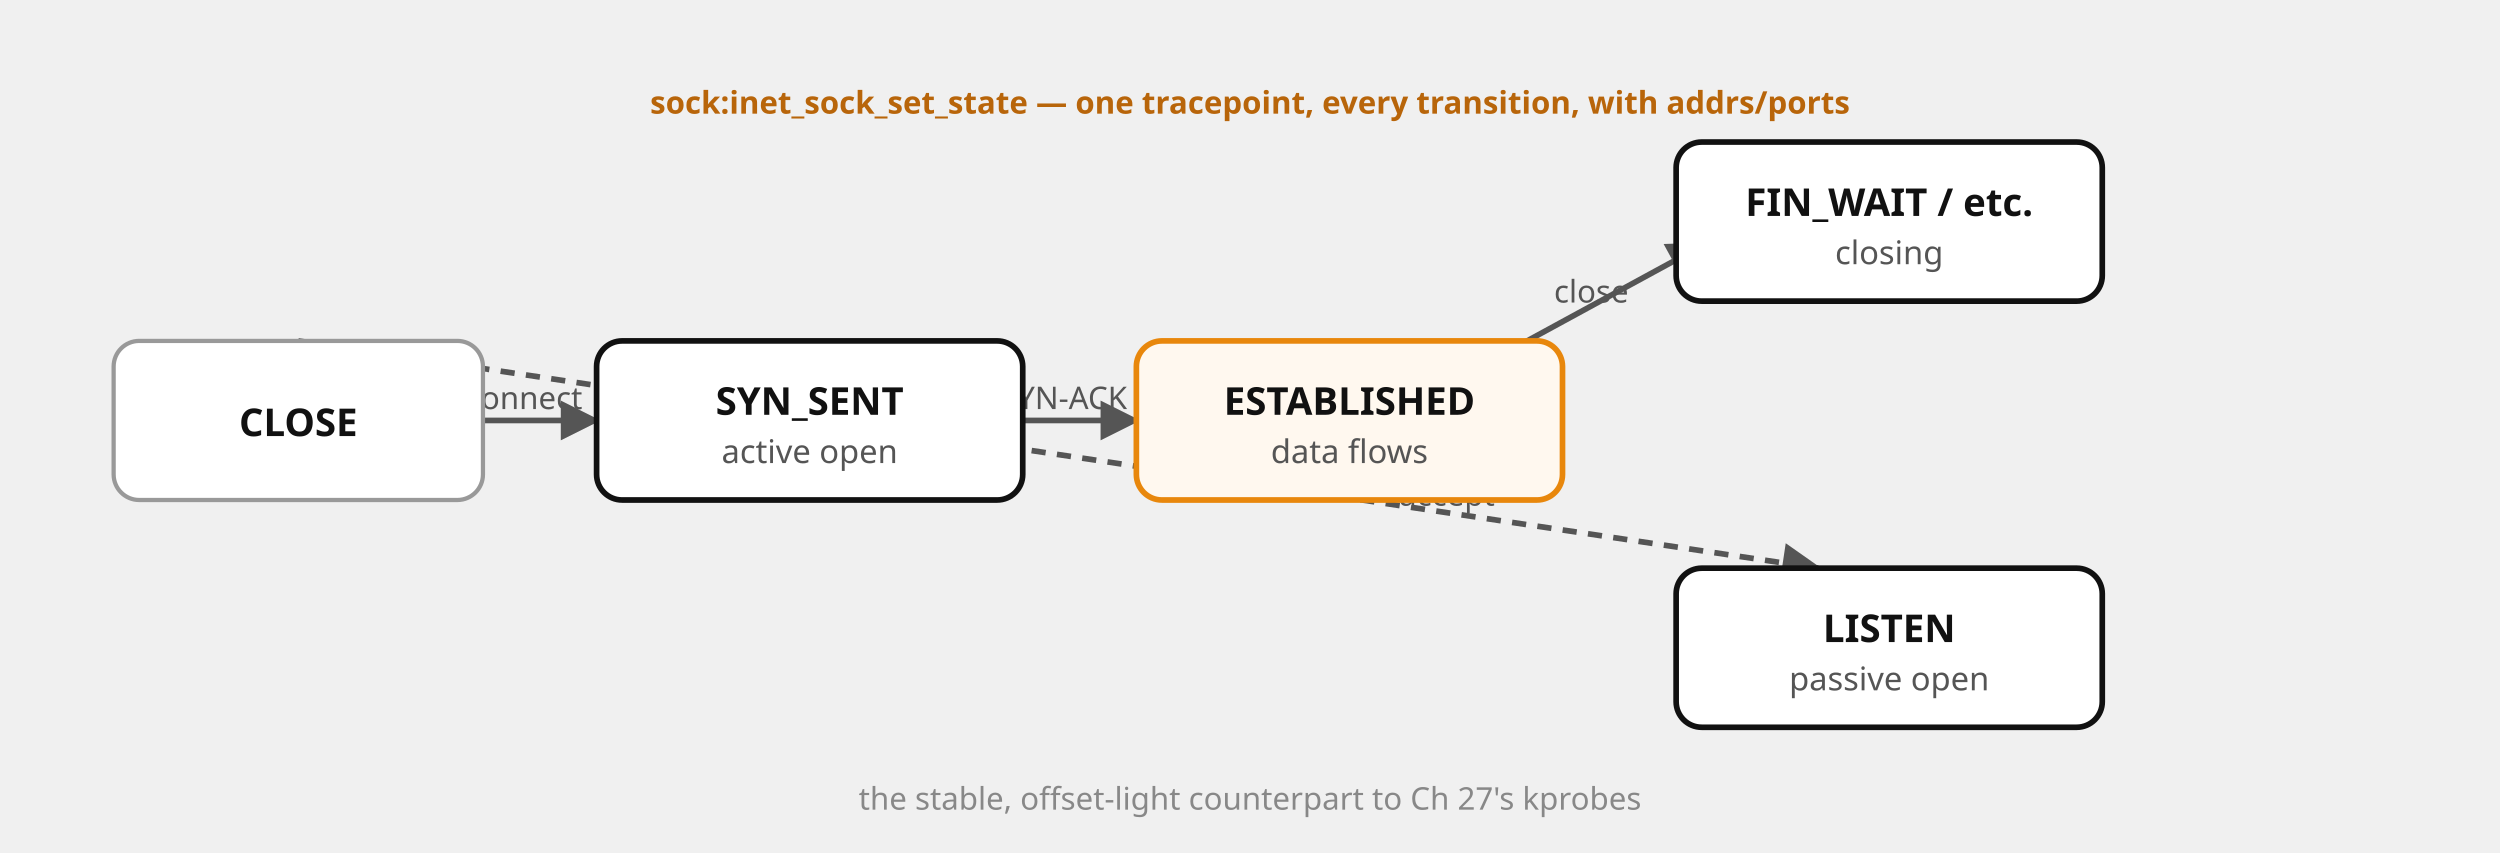
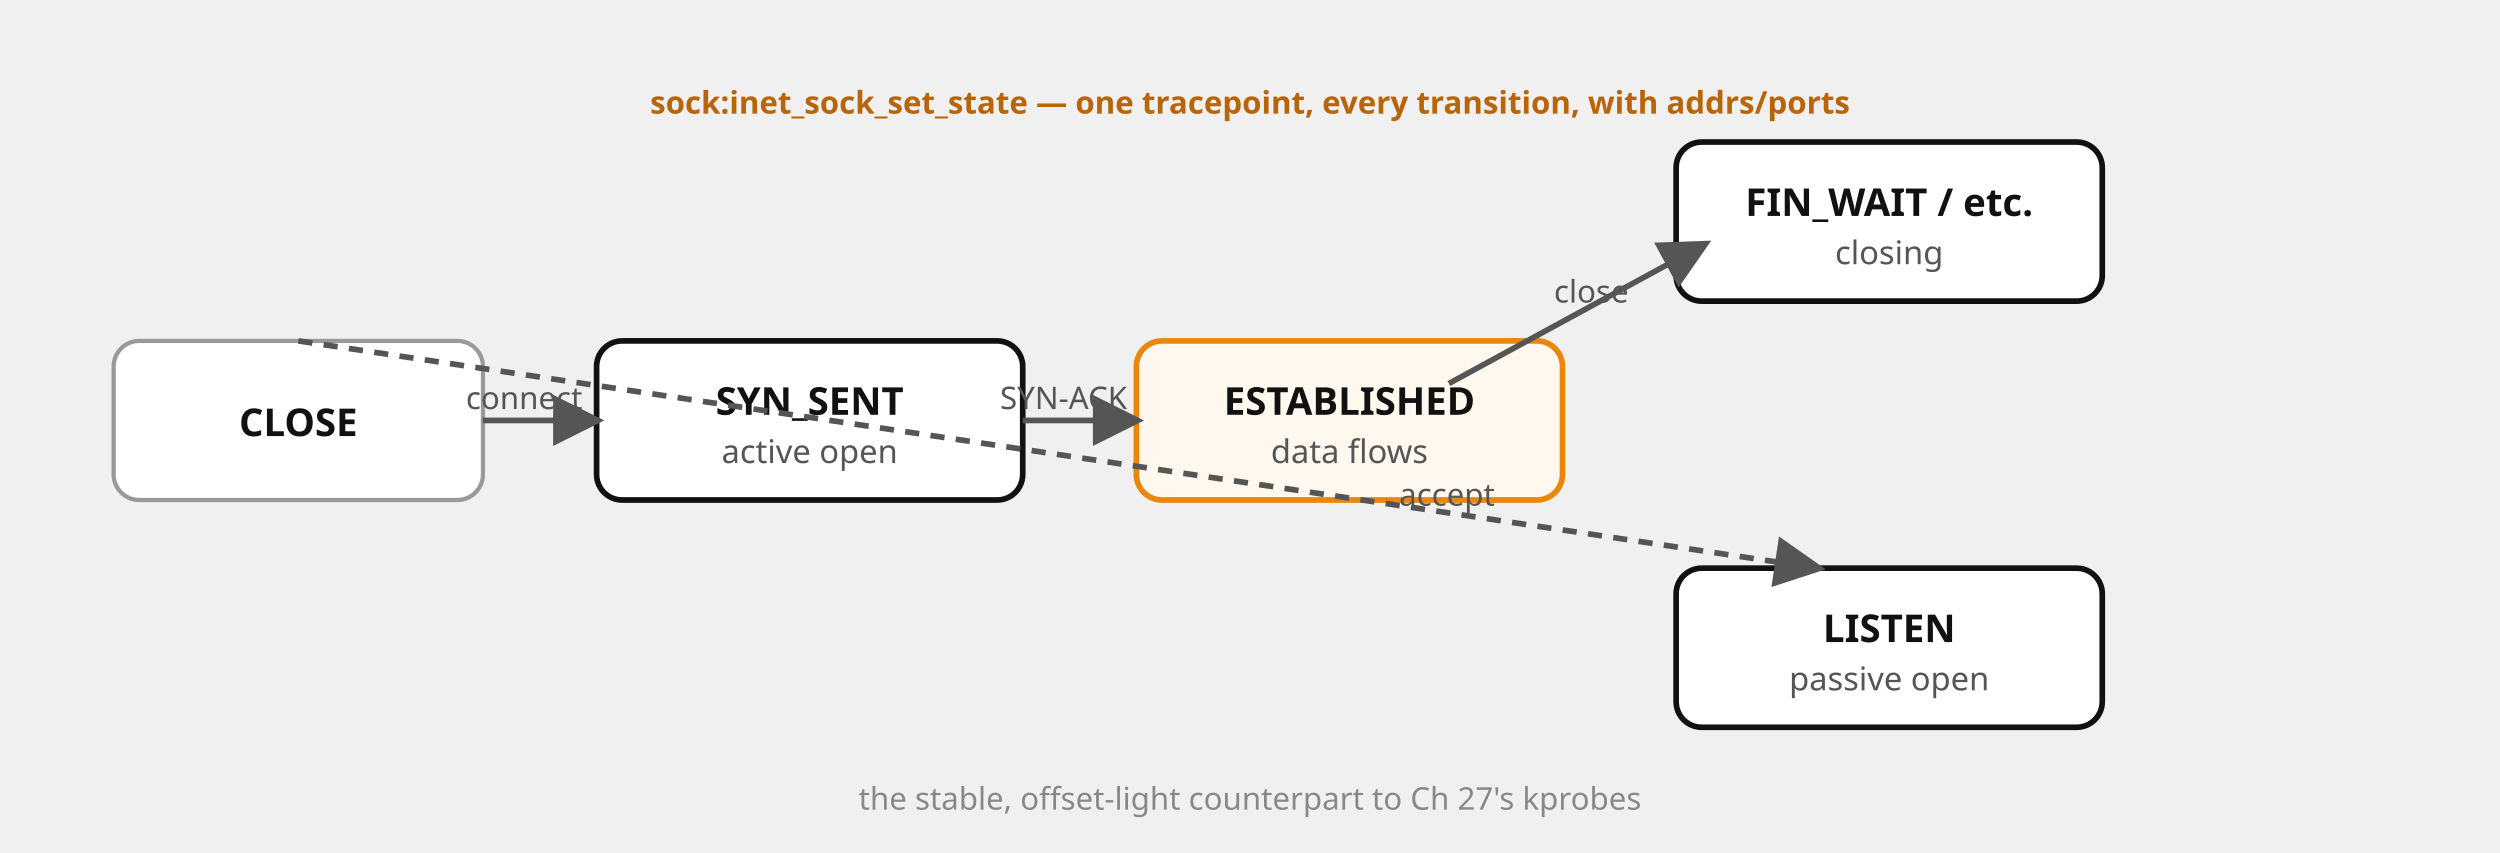
<svg xmlns="http://www.w3.org/2000/svg" viewBox="0 0 880 300" font-family="'Red Hat Text', system-ui, sans-serif" role="img">
  <defs>
-     <marker id="a" viewBox="0 0 10 10" refX="9" refY="5" markerWidth="7" markerHeight="7" orient="auto-start-reverse">
+     <marker id="a" viewBox="0 0 10 10" refX="8.5" refY="5" markerWidth="9" markerHeight="9" orient="auto-start-reverse">
      <path d="M0,0 L10,5 L0,10 z" fill="#555" />
    </marker>
-     <marker id="am" viewBox="0 0 10 10" refX="9" refY="5" markerWidth="7" markerHeight="7" orient="auto-start-reverse">
+     <marker id="am" viewBox="0 0 10 10" refX="8.5" refY="5" markerWidth="9" markerHeight="9" orient="auto-start-reverse">
      <path d="M0,0 L10,5 L0,10 z" fill="#b8650a" />
    </marker>
  </defs>
-   <path d="M170,148 L210,148" fill="none" stroke="#555" stroke-width="2" marker-end="url(#a)" />
-   <text x="164.0" y="144.0" font-size="11" fill="#555">connect</text>
-   <path d="M360,148 L400,148" fill="none" stroke="#555" stroke-width="2" marker-end="url(#a)" />
-   <text x="352.0" y="144.0" font-size="11" fill="#555">SYN-ACK</text>
-   <path d="M510,135 L600,86" fill="none" stroke="#555" stroke-width="2" marker-end="url(#a)" />
-   <text x="547.0" y="106.5" font-size="11" fill="#555">close</text>
-   <path d="M105,120 L640,200" fill="none" stroke="#555" stroke-width="2" stroke-dasharray="5 4" marker-end="url(#a)" />
-   <text x="492.5" y="178.0" font-size="11" fill="#555">accept</text>
  <rect x="40" y="120" width="130" height="56" rx="9" fill="#ffffff" stroke="#999999" stroke-width="1.5" />
  <text x="105.0" y="153.5" font-size="13.5" font-weight="700" fill="#111111" text-anchor="middle">CLOSE</text>
  <rect x="210" y="120" width="150" height="56" rx="9" fill="#ffffff" stroke="#111111" stroke-width="2" />
  <text x="285.0" y="146.0" font-size="13.5" font-weight="700" fill="#111111" text-anchor="middle">SYN_SENT</text>
  <text x="285.0" y="163.0" font-size="11.5" fill="#555555" text-anchor="middle">active open</text>
  <rect x="400" y="120" width="150" height="56" rx="9" fill="#fff8ef" stroke="#e8870c" stroke-width="2" />
  <text x="475.0" y="146.0" font-size="13.5" font-weight="700" fill="#111111" text-anchor="middle">ESTABLISHED</text>
  <text x="475.0" y="163.0" font-size="11.5" fill="#555555" text-anchor="middle">data flows</text>
  <rect x="590" y="50" width="150" height="56" rx="9" fill="#ffffff" stroke="#111111" stroke-width="2" />
  <text x="665.0" y="76.0" font-size="13.5" font-weight="700" fill="#111111" text-anchor="middle">FIN_WAIT / etc.</text>
  <text x="665.0" y="93.0" font-size="11.5" fill="#555555" text-anchor="middle">closing</text>
  <rect x="590" y="200" width="150" height="56" rx="9" fill="#ffffff" stroke="#111111" stroke-width="2" />
  <text x="665.0" y="226.0" font-size="13.5" font-weight="700" fill="#111111" text-anchor="middle">LISTEN</text>
  <text x="665.0" y="243.0" font-size="11.5" fill="#555555" text-anchor="middle">passive open</text>
  <text x="440" y="40" font-size="11" fill="#b8650a" text-anchor="middle" font-weight="700">sock:inet_sock_set_state — one tracepoint, every transition, with addrs/ports</text>
  <text x="440" y="285" font-size="11" fill="#888" text-anchor="middle">the stable, offset-light counterpart to Ch 27's kprobes</text>
+   <path d="M170,148 L210,148" fill="none" stroke="#555" stroke-width="2" marker-end="url(#a)" />
+   <text x="164.0" y="144.0" font-size="11" fill="#555">connect</text>
+   <path d="M360,148 L400,148" fill="none" stroke="#555" stroke-width="2" marker-end="url(#a)" />
+   <text x="352.0" y="144.0" font-size="11" fill="#555">SYN-ACK</text>
+   <path d="M510,135 L600,86" fill="none" stroke="#555" stroke-width="2" marker-end="url(#a)" />
+   <text x="547.0" y="106.5" font-size="11" fill="#555">close</text>
+   <path d="M105,120 L640,200" fill="none" stroke="#555" stroke-width="2" stroke-dasharray="5 4" marker-end="url(#a)" />
+   <text x="492.5" y="178.0" font-size="11" fill="#555">accept</text>
</svg>
